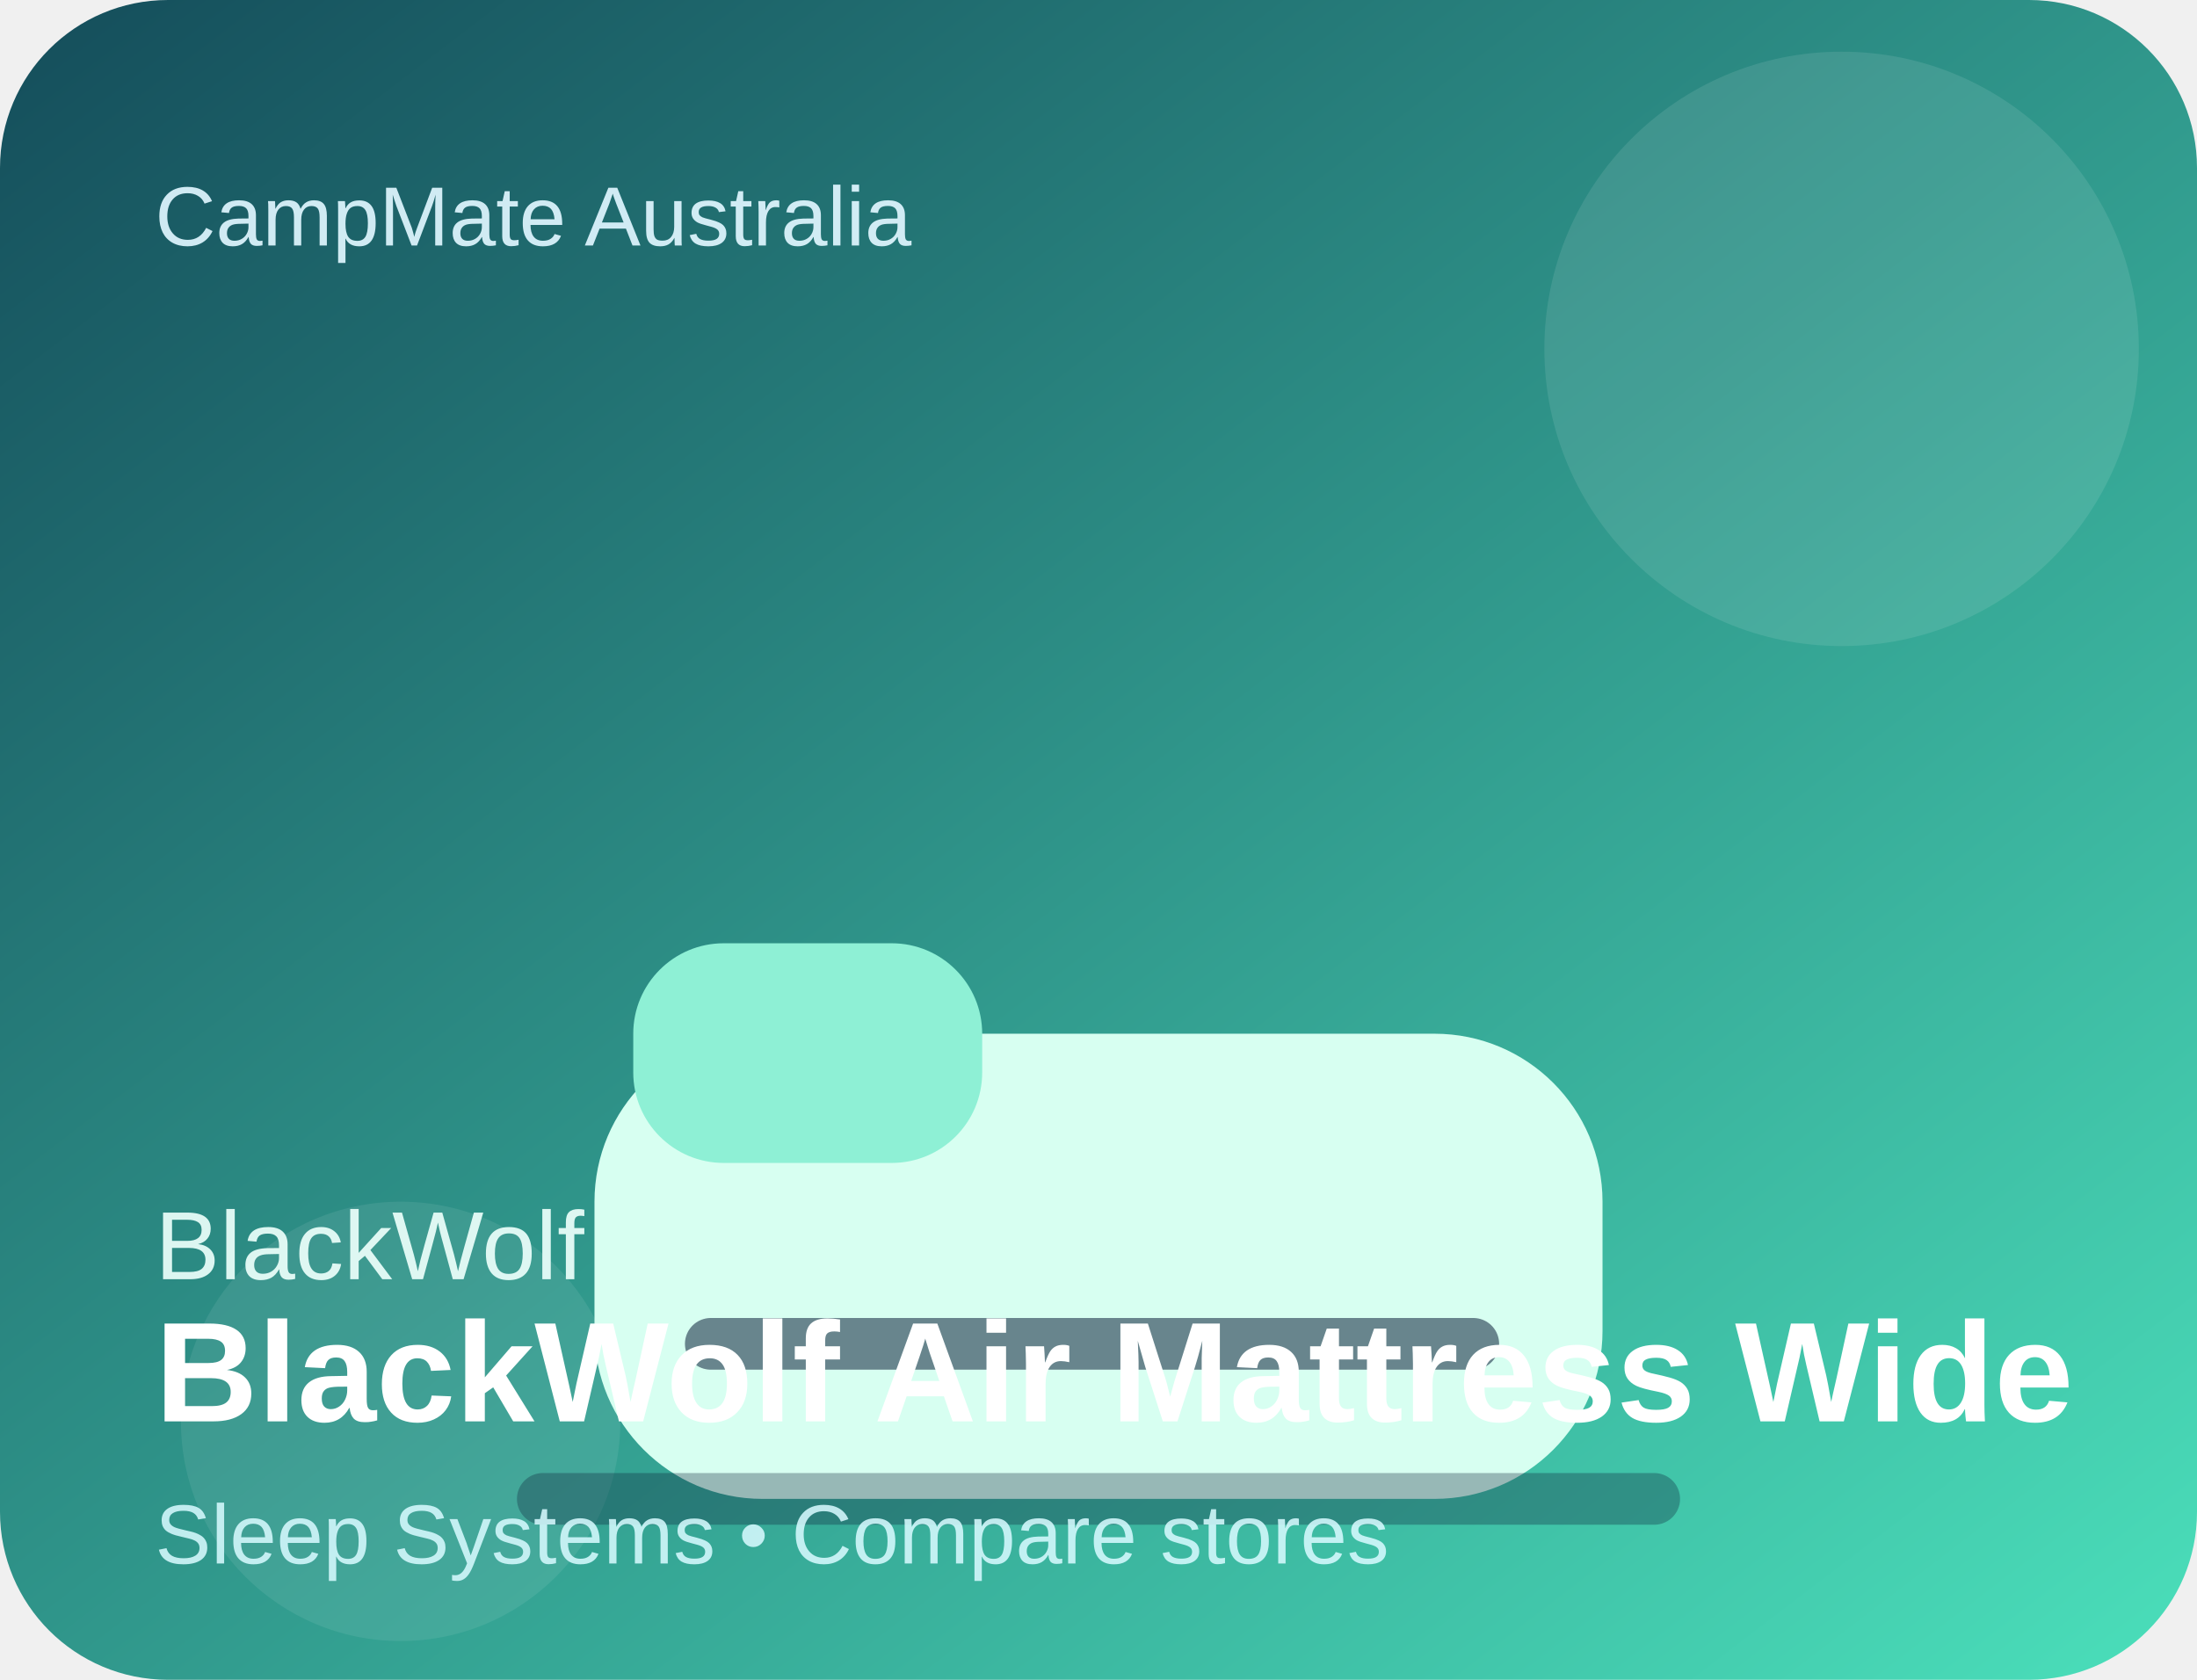
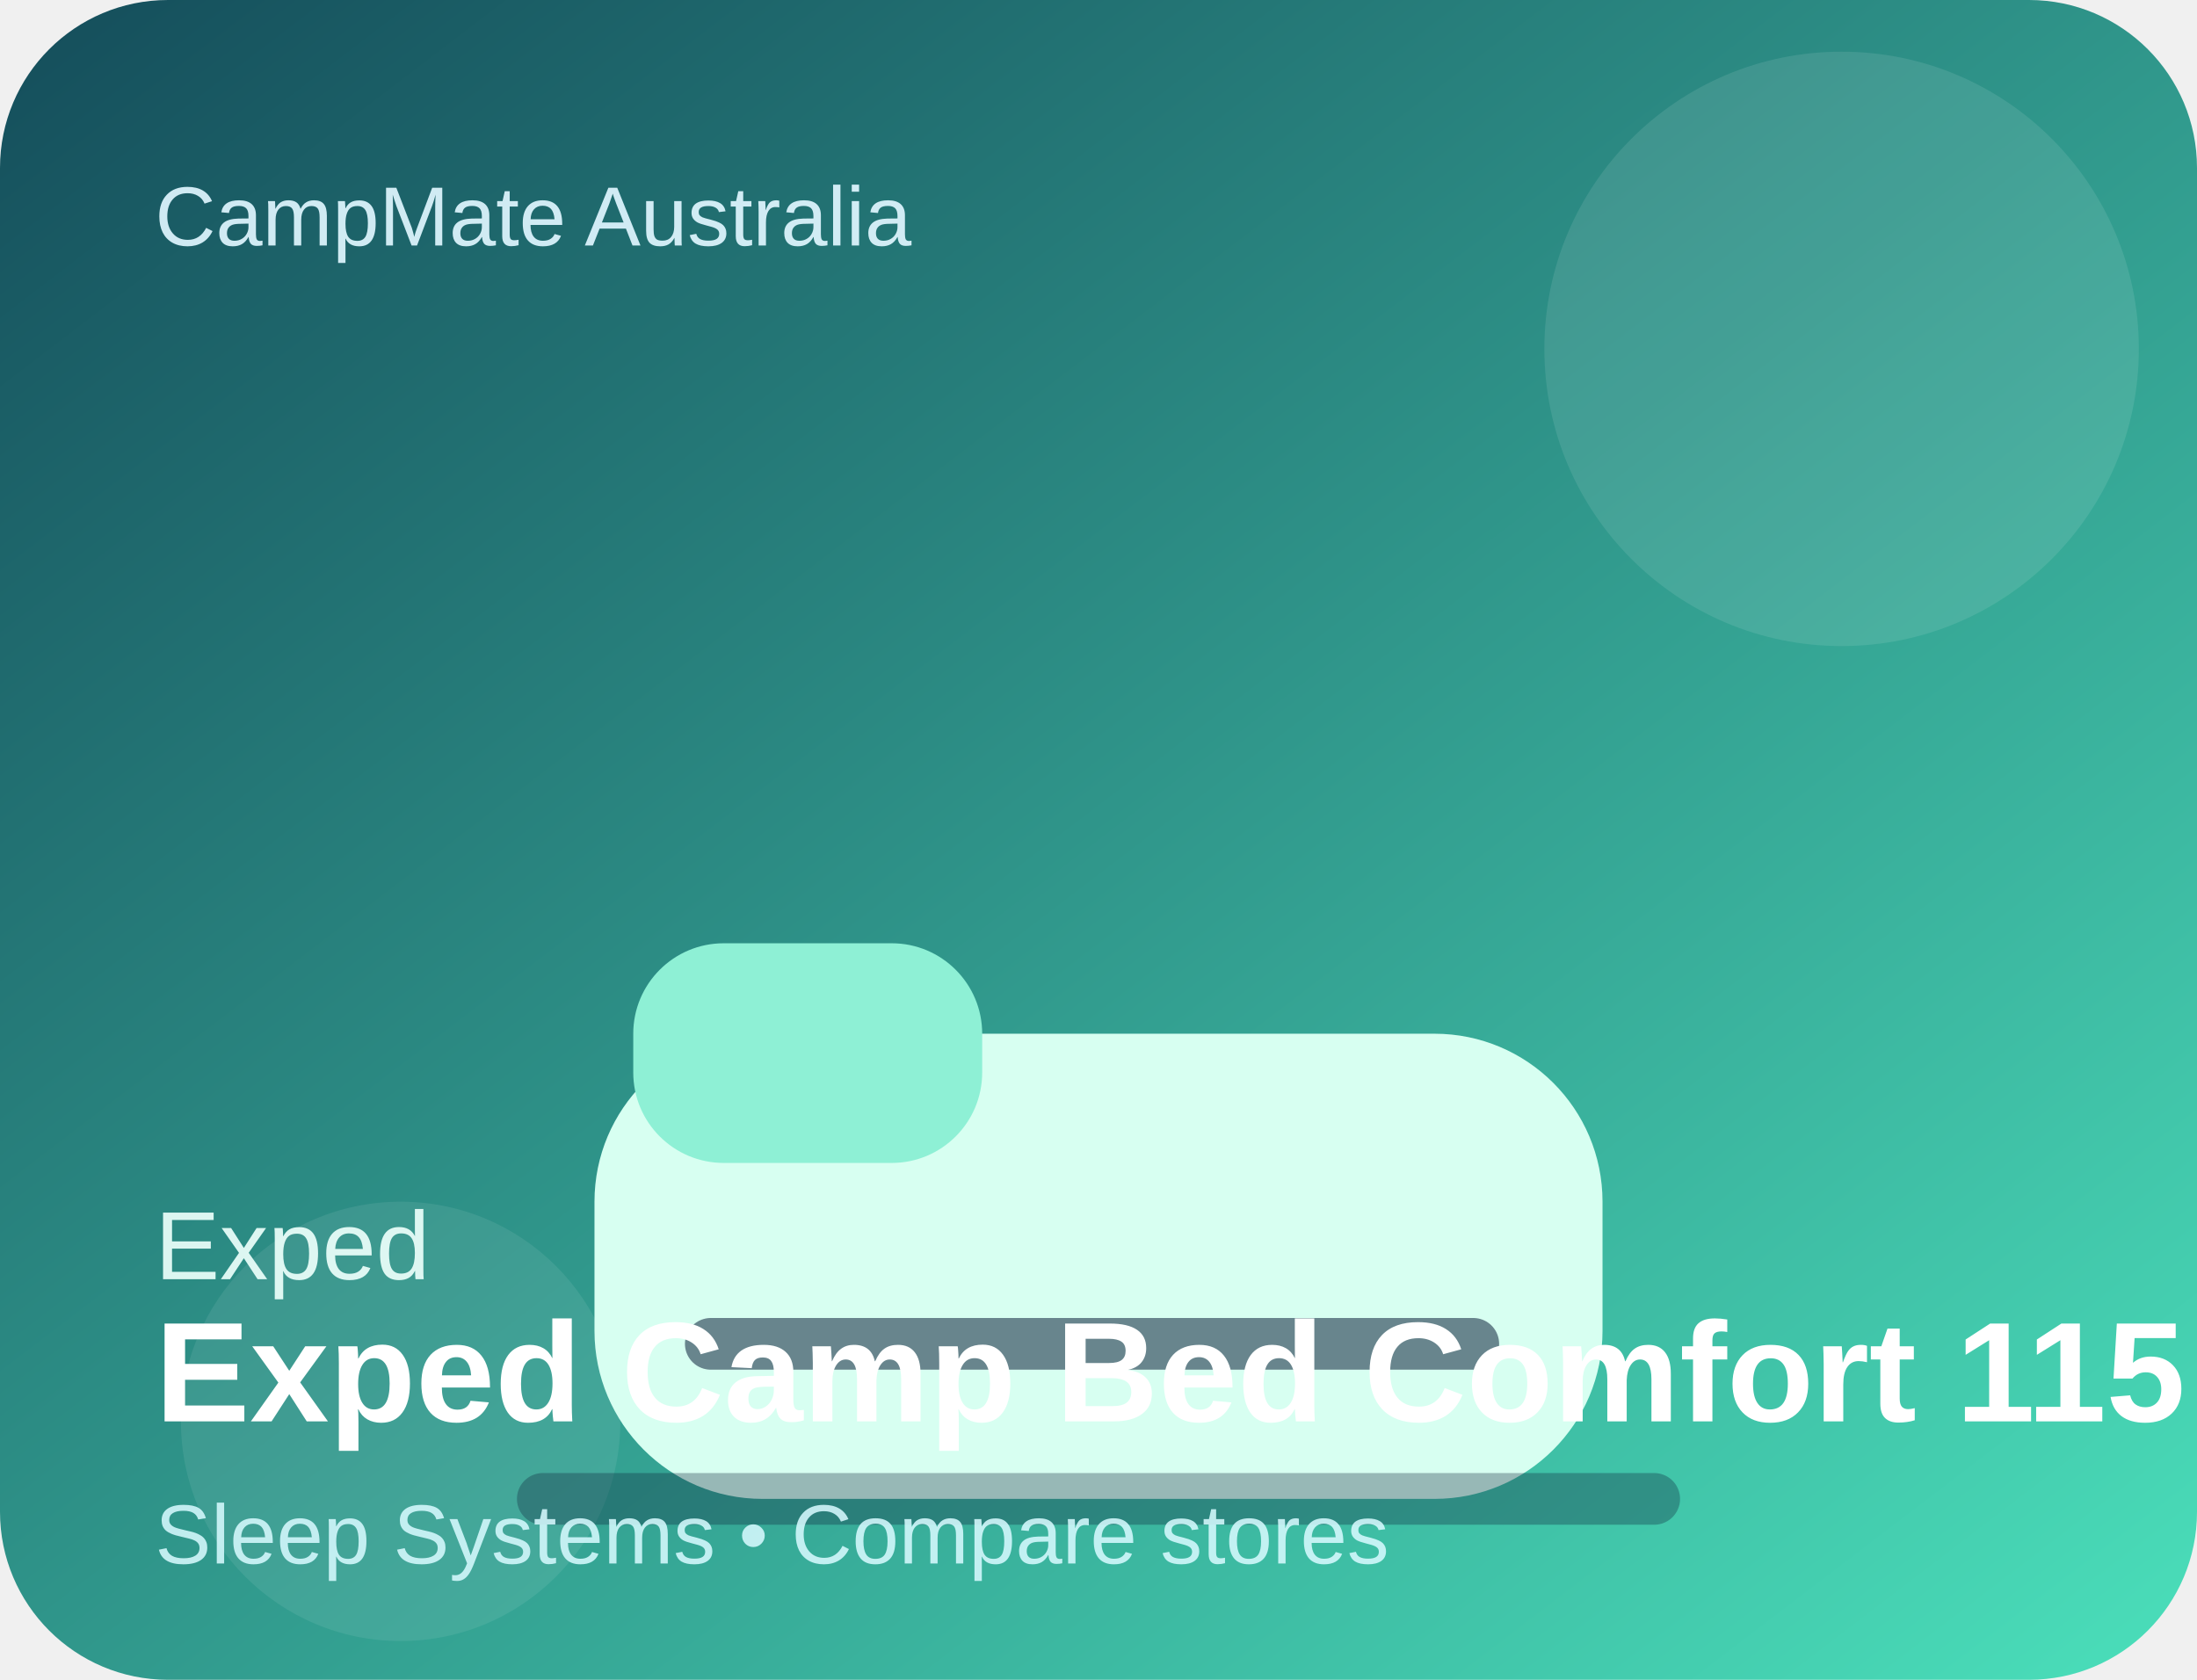
- <svg xmlns="http://www.w3.org/2000/svg" viewBox="0 0 340 260" role="img" aria-label="BlackWolf Air Mattress Wide 166">
+ <svg xmlns="http://www.w3.org/2000/svg" viewBox="0 0 340 260" role="img" aria-label="Exped Camp Bed Comfort 115">
  <defs>
    <linearGradient id="g" x1="0" y1="0" x2="1" y2="1">
      <stop offset="0%" stop-color="#144c5a" />
      <stop offset="100%" stop-color="#4be0bb" />
    </linearGradient>
  </defs>
  <rect width="340" height="260" rx="26" fill="url(#g)" />
  <circle cx="285" cy="54" r="46" fill="#ffffff" opacity="0.10" />
  <circle cx="62" cy="220" r="34" fill="#ffffff" opacity="0.08" />
  <rect x="92" y="160" width="156" height="72" rx="26" fill="#d7fff1" />
  <rect x="98" y="146" width="54" height="34" rx="14" fill="#8ef0d5" />
  <path d="M110 208 h118" stroke="#0c203a" stroke-width="8" stroke-linecap="round" opacity="0.55" />
  <path d="M84 232 h172" stroke="#0c203a" stroke-width="8" stroke-linecap="round" opacity="0.32" />
  <text x="24" y="38" font-family="Arial, Helvetica, sans-serif" font-size="13" fill="#dff6ff" opacity="0.92">CampMate Australia</text>
-   <text x="24" y="198" font-family="Arial, Helvetica, sans-serif" font-size="15" fill="#ecfffb" opacity="0.92">BlackWolf</text>
-   <text x="24" y="220" font-family="Arial, Helvetica, sans-serif" font-size="22" font-weight="700" fill="#ffffff">BlackWolf Air Mattress Wide </text>
+   <text x="24" y="198" font-family="Arial, Helvetica, sans-serif" font-size="15" fill="#ecfffb" opacity="0.92">Exped</text>
+   <text x="24" y="220" font-family="Arial, Helvetica, sans-serif" font-size="22" font-weight="700" fill="#ffffff">Exped Camp Bed Comfort 115</text>
  <text x="24" y="242" font-family="Arial, Helvetica, sans-serif" font-size="13" fill="#d8faff" opacity="0.86">Sleep Systems • Compare stores</text>
</svg>
